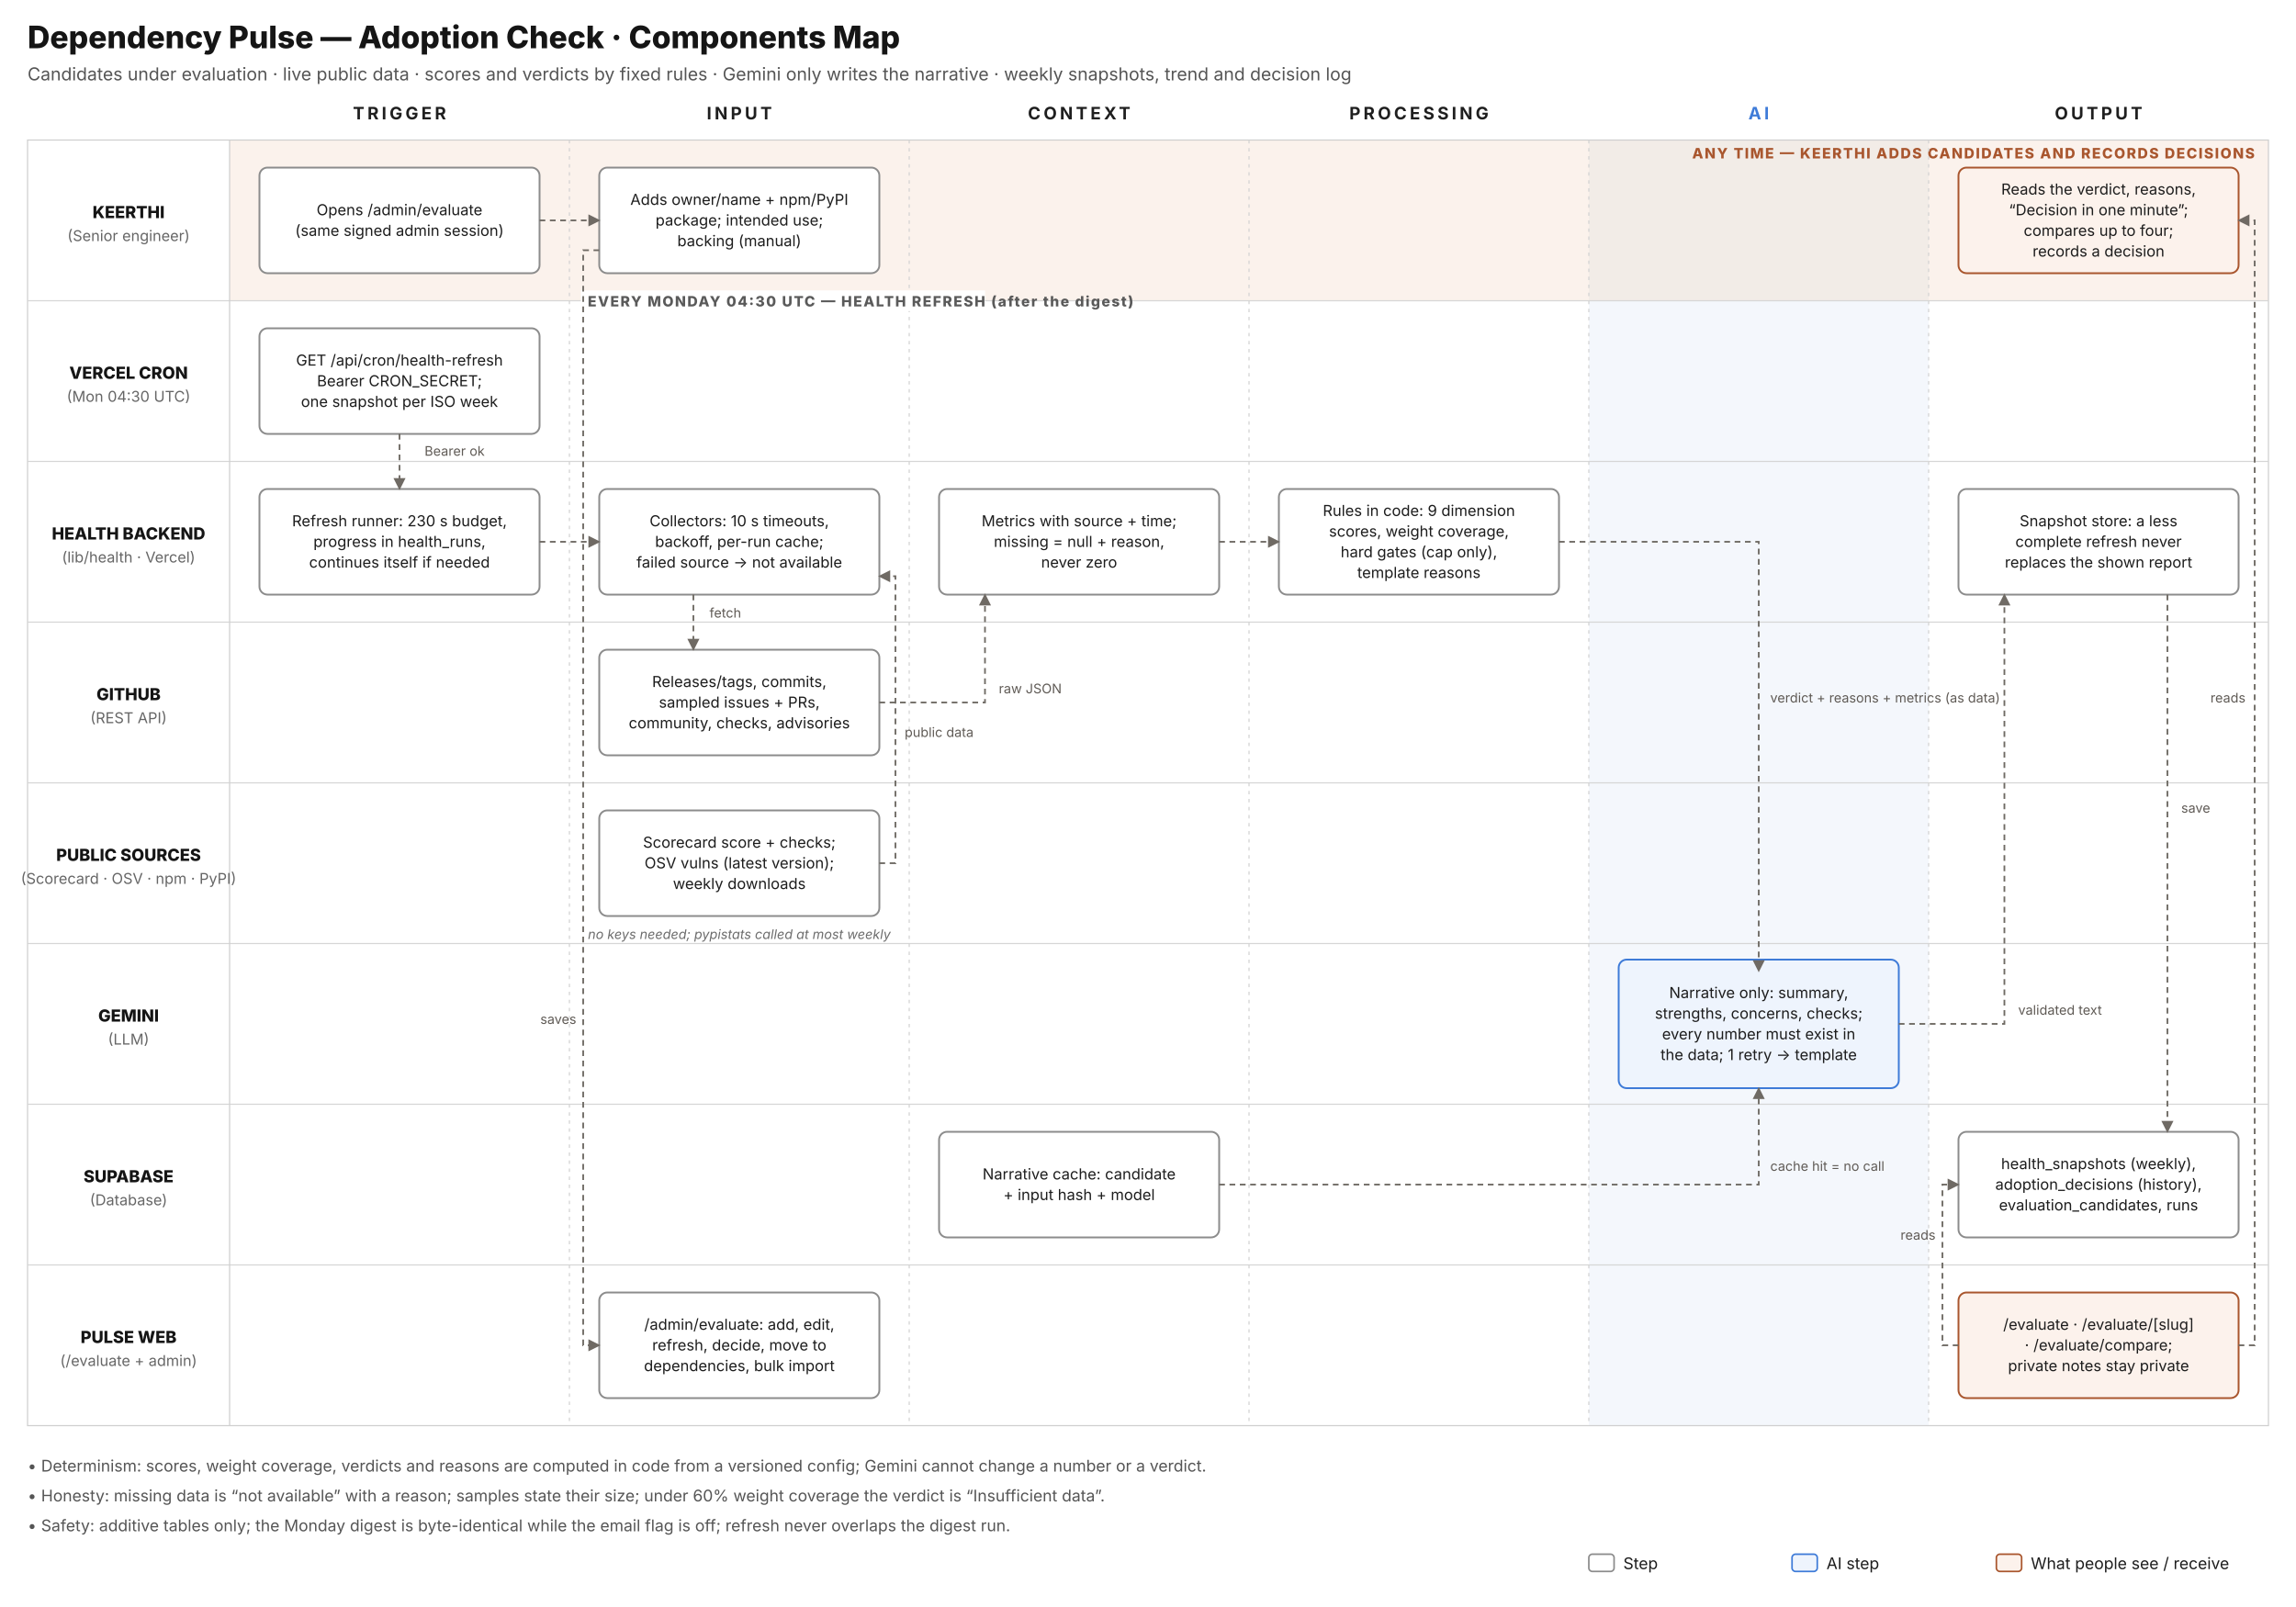
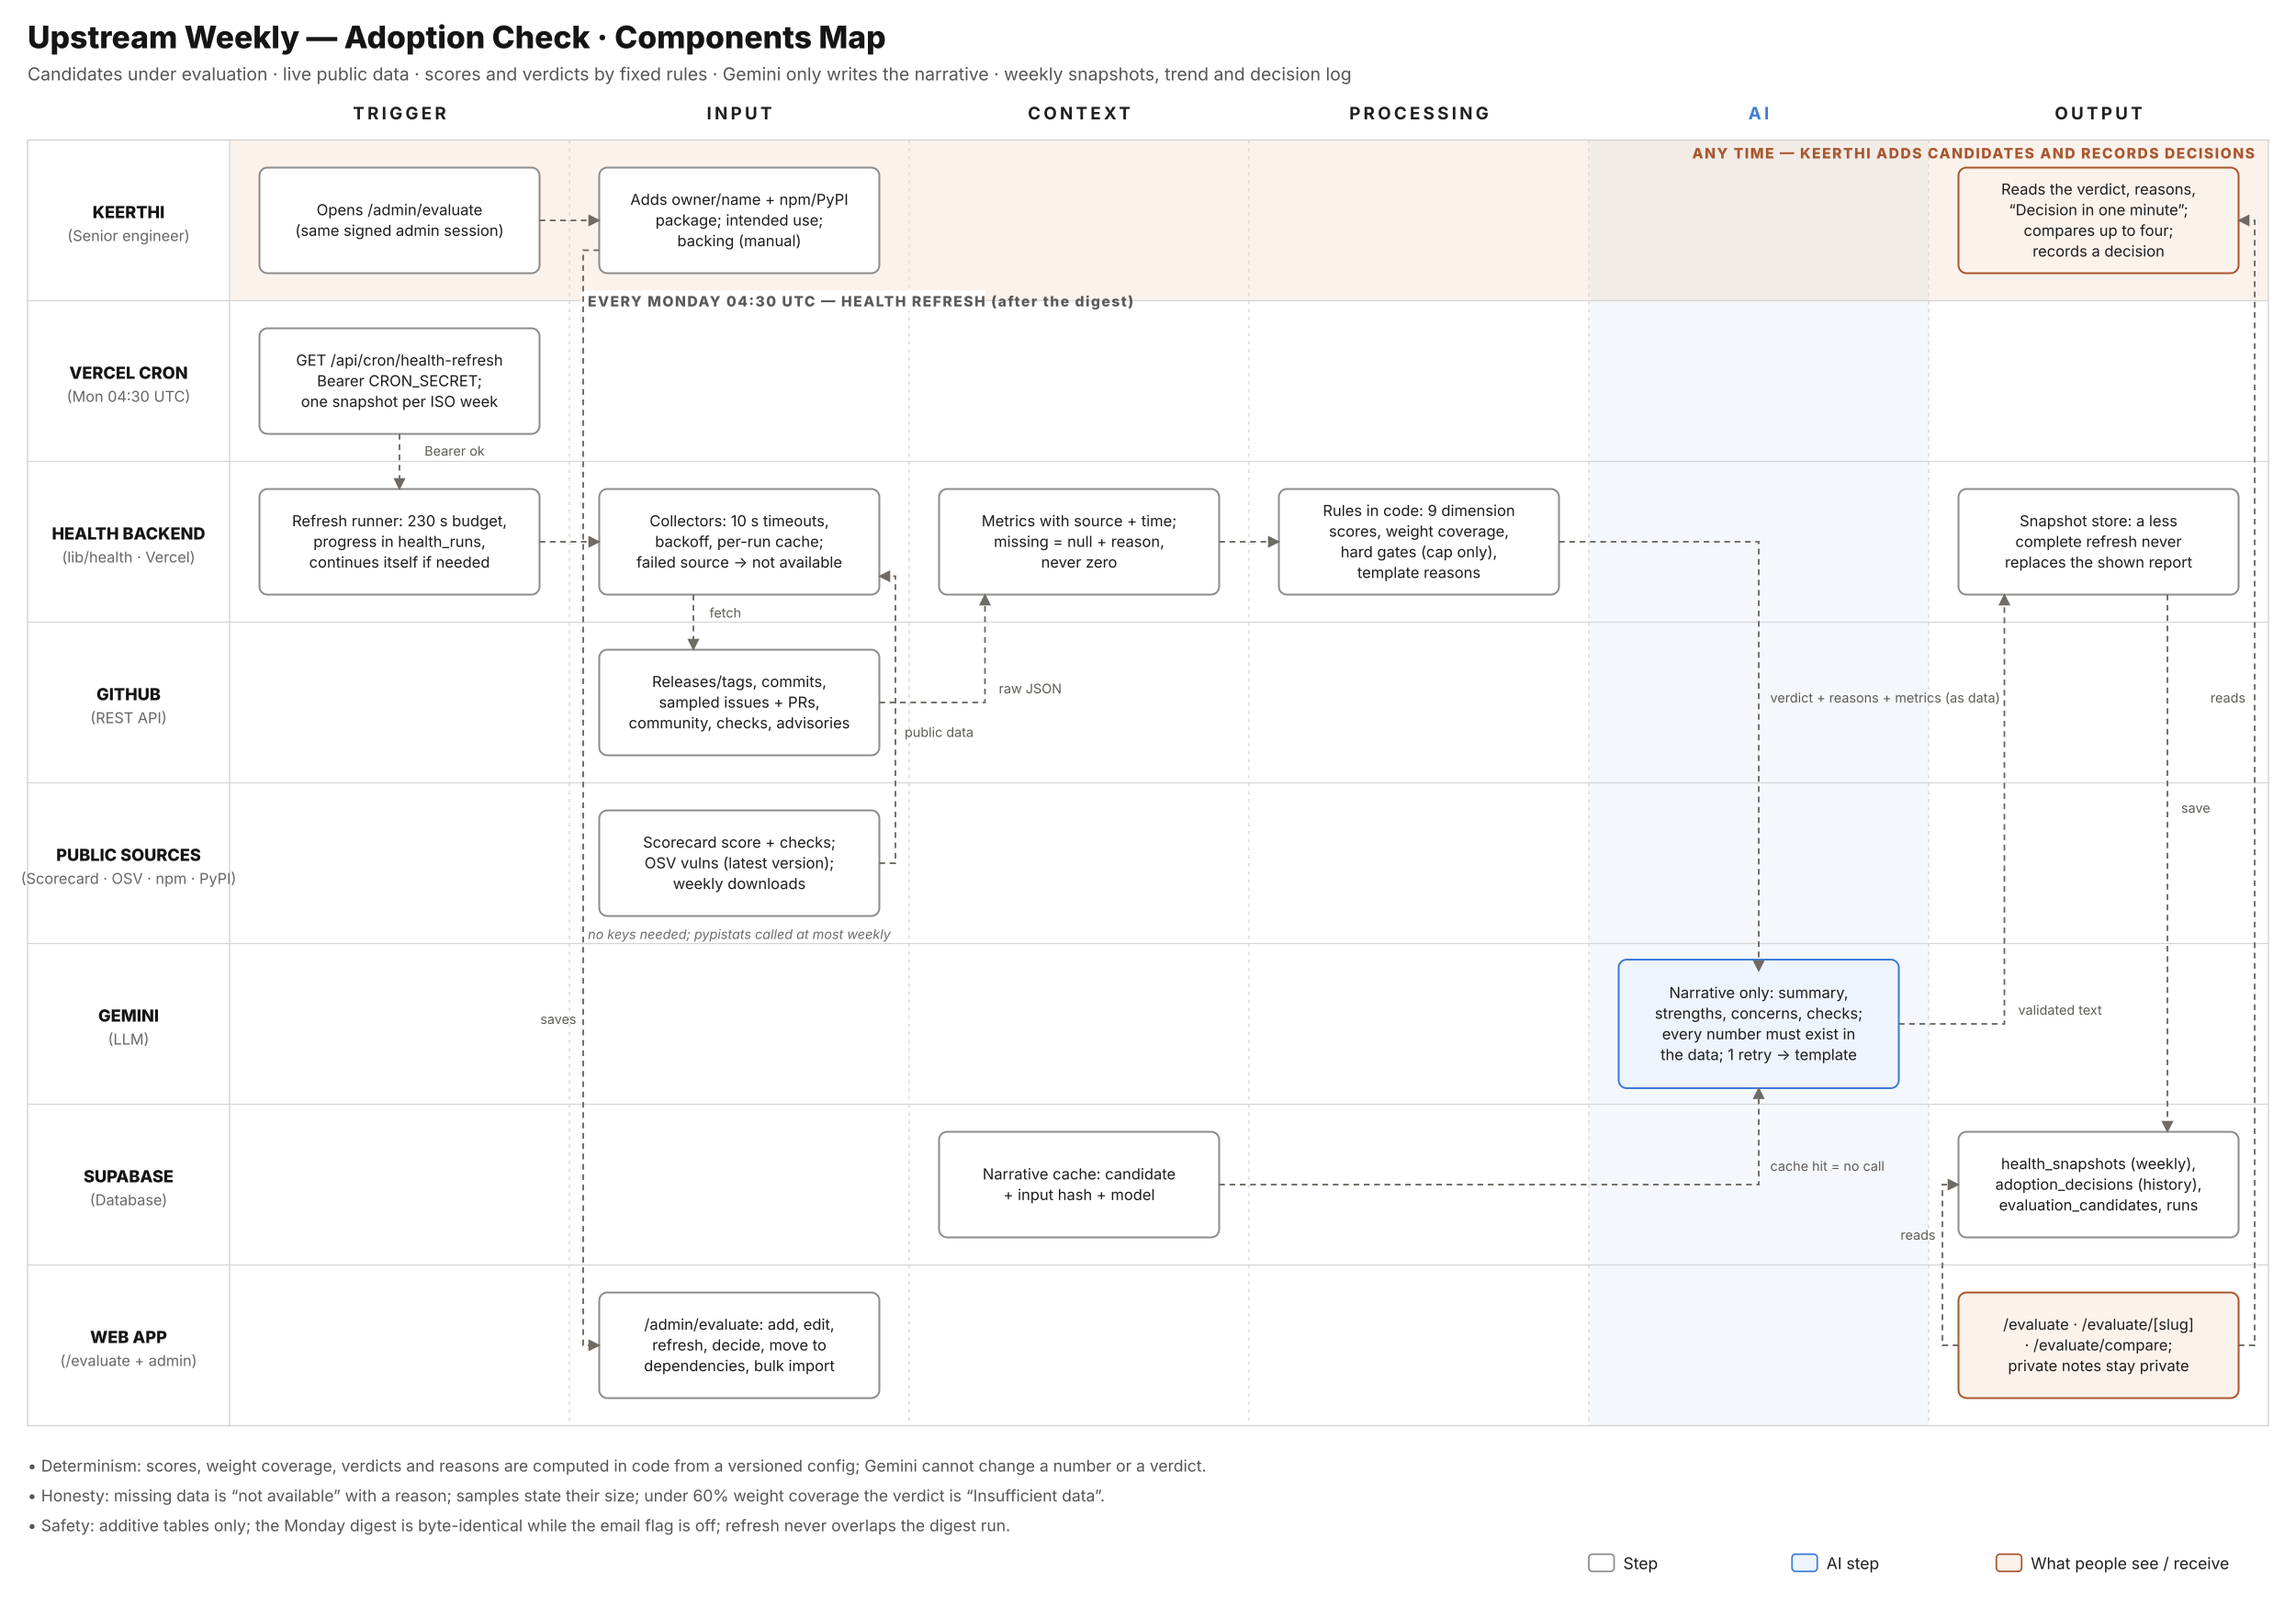
<svg xmlns="http://www.w3.org/2000/svg" viewBox="0 0 2000 1400" width="2000" height="1400">
  <defs>
    <marker id="ah" viewBox="0 0 10 10" refX="9" refY="5" markerWidth="7" markerHeight="7" orient="auto-start-reverse">
      <path d="M0,0 L10,5 L0,10 z" fill="#6f6a64" />
    </marker>
  </defs>
  <rect width="2000" height="1400" fill="#FFFFFF" />
-   <text x="24" y="42" font-family="Inter, -apple-system, 'Helvetica Neue', Arial, sans-serif" font-size="27" font-weight="800" fill="#151515" text-anchor="start" letter-spacing="0">Dependency Pulse — Adoption Check · Components Map</text>
+   <text x="24" y="42" font-family="Inter, -apple-system, 'Helvetica Neue', Arial, sans-serif" font-size="27" font-weight="800" fill="#151515" text-anchor="start" letter-spacing="0">Upstream Weekly — Adoption Check · Components Map</text>
  <text x="24" y="70" font-family="Inter, -apple-system, 'Helvetica Neue', Arial, sans-serif" font-size="15.5" font-weight="400" fill="#555555" text-anchor="start" letter-spacing="0">Candidates under evaluation · live public data · scores and verdicts by fixed rules · Gemini only writes the narrative · weekly snapshots, trend and decision log</text>
  <rect x="200" y="122" width="1776" height="140" fill="#FBF2EC" />
  <rect x="1384" y="122" width="296" height="140" fill="#F2ECE7" />
  <rect x="1384" y="262" width="296" height="980" fill="#F4F7FC" />
  <text x="1964" y="138" font-family="Inter, -apple-system, 'Helvetica Neue', Arial, sans-serif" font-size="12.5" font-weight="800" fill="#A9562E" text-anchor="end" letter-spacing="1.2">ANY TIME — KEERTHI ADDS CANDIDATES AND RECORDS DECISIONS</text>
  <rect x="24" y="122" width="1952" height="1120" fill="none" stroke="#cfcfcf" />
  <line x1="24" x2="1976" y1="262" y2="262" stroke="#d6d6d6" />
  <line x1="24" x2="1976" y1="402" y2="402" stroke="#d6d6d6" />
  <line x1="24" x2="1976" y1="542" y2="542" stroke="#d6d6d6" />
  <line x1="24" x2="1976" y1="682" y2="682" stroke="#d6d6d6" />
  <line x1="24" x2="1976" y1="822" y2="822" stroke="#d6d6d6" />
  <line x1="24" x2="1976" y1="962" y2="962" stroke="#d6d6d6" />
  <line x1="24" x2="1976" y1="1102" y2="1102" stroke="#d6d6d6" />
  <line x1="200" x2="200" y1="122" y2="1242" stroke="#cfcfcf" />
  <line x1="496" x2="496" y1="122" y2="1242" stroke="#d2d2d2" stroke-dasharray="3 4" />
  <line x1="792" x2="792" y1="122" y2="1242" stroke="#d2d2d2" stroke-dasharray="3 4" />
  <line x1="1088" x2="1088" y1="122" y2="1242" stroke="#d2d2d2" stroke-dasharray="3 4" />
  <line x1="1384" x2="1384" y1="122" y2="1242" stroke="#d2d2d2" stroke-dasharray="3 4" />
  <line x1="1680" x2="1680" y1="122" y2="1242" stroke="#d2d2d2" stroke-dasharray="3 4" />
  <text x="348.0" y="104" font-family="Inter, -apple-system, 'Helvetica Neue', Arial, sans-serif" font-size="15" font-weight="700" fill="#1f1f1f" text-anchor="middle" letter-spacing="2.6">TRIGGER</text>
  <text x="644.0" y="104" font-family="Inter, -apple-system, 'Helvetica Neue', Arial, sans-serif" font-size="15" font-weight="700" fill="#1f1f1f" text-anchor="middle" letter-spacing="2.6">INPUT</text>
  <text x="940.0" y="104" font-family="Inter, -apple-system, 'Helvetica Neue', Arial, sans-serif" font-size="15" font-weight="700" fill="#1f1f1f" text-anchor="middle" letter-spacing="2.6">CONTEXT</text>
  <text x="1236.0" y="104" font-family="Inter, -apple-system, 'Helvetica Neue', Arial, sans-serif" font-size="15" font-weight="700" fill="#1f1f1f" text-anchor="middle" letter-spacing="2.6">PROCESSING</text>
  <text x="1532.0" y="104" font-family="Inter, -apple-system, 'Helvetica Neue', Arial, sans-serif" font-size="15" font-weight="700" fill="#3E7BD8" text-anchor="middle" letter-spacing="2.6">AI</text>
  <text x="1828.0" y="104" font-family="Inter, -apple-system, 'Helvetica Neue', Arial, sans-serif" font-size="15" font-weight="700" fill="#1f1f1f" text-anchor="middle" letter-spacing="2.6">OUTPUT</text>
  <text x="112.0" y="190.0" font-family="Inter, -apple-system, 'Helvetica Neue', Arial, sans-serif" font-size="14.5" font-weight="800" fill="#151515" text-anchor="middle" letter-spacing="0">KEERTHI</text>
  <text x="112.0" y="210.0" font-family="Inter, -apple-system, 'Helvetica Neue', Arial, sans-serif" font-size="13" font-weight="400" fill="#666666" text-anchor="middle" letter-spacing="0">(Senior engineer)</text>
  <text x="112.0" y="330.0" font-family="Inter, -apple-system, 'Helvetica Neue', Arial, sans-serif" font-size="14.5" font-weight="800" fill="#151515" text-anchor="middle" letter-spacing="0">VERCEL CRON</text>
  <text x="112.0" y="350.0" font-family="Inter, -apple-system, 'Helvetica Neue', Arial, sans-serif" font-size="13" font-weight="400" fill="#666666" text-anchor="middle" letter-spacing="0">(Mon 04:30 UTC)</text>
  <text x="112.0" y="470.0" font-family="Inter, -apple-system, 'Helvetica Neue', Arial, sans-serif" font-size="14.5" font-weight="800" fill="#151515" text-anchor="middle" letter-spacing="0">HEALTH BACKEND</text>
  <text x="112.0" y="490.0" font-family="Inter, -apple-system, 'Helvetica Neue', Arial, sans-serif" font-size="13" font-weight="400" fill="#666666" text-anchor="middle" letter-spacing="0">(lib/health · Vercel)</text>
  <text x="112.0" y="610.0" font-family="Inter, -apple-system, 'Helvetica Neue', Arial, sans-serif" font-size="14.5" font-weight="800" fill="#151515" text-anchor="middle" letter-spacing="0">GITHUB</text>
  <text x="112.0" y="630.0" font-family="Inter, -apple-system, 'Helvetica Neue', Arial, sans-serif" font-size="13" font-weight="400" fill="#666666" text-anchor="middle" letter-spacing="0">(REST API)</text>
  <text x="112.0" y="750.0" font-family="Inter, -apple-system, 'Helvetica Neue', Arial, sans-serif" font-size="14.5" font-weight="800" fill="#151515" text-anchor="middle" letter-spacing="0">PUBLIC SOURCES</text>
  <text x="112.0" y="770.0" font-family="Inter, -apple-system, 'Helvetica Neue', Arial, sans-serif" font-size="13" font-weight="400" fill="#666666" text-anchor="middle" letter-spacing="0">(Scorecard · OSV · npm · PyPI)</text>
  <text x="112.0" y="890.0" font-family="Inter, -apple-system, 'Helvetica Neue', Arial, sans-serif" font-size="14.5" font-weight="800" fill="#151515" text-anchor="middle" letter-spacing="0">GEMINI</text>
  <text x="112.0" y="910.0" font-family="Inter, -apple-system, 'Helvetica Neue', Arial, sans-serif" font-size="13" font-weight="400" fill="#666666" text-anchor="middle" letter-spacing="0">(LLM)</text>
  <text x="112.0" y="1030.0" font-family="Inter, -apple-system, 'Helvetica Neue', Arial, sans-serif" font-size="14.5" font-weight="800" fill="#151515" text-anchor="middle" letter-spacing="0">SUPABASE</text>
  <text x="112.0" y="1050.0" font-family="Inter, -apple-system, 'Helvetica Neue', Arial, sans-serif" font-size="13" font-weight="400" fill="#666666" text-anchor="middle" letter-spacing="0">(Database)</text>
-   <text x="112.0" y="1170.0" font-family="Inter, -apple-system, 'Helvetica Neue', Arial, sans-serif" font-size="14.5" font-weight="800" fill="#151515" text-anchor="middle" letter-spacing="0">PULSE WEB</text>
+   <text x="112.0" y="1170.0" font-family="Inter, -apple-system, 'Helvetica Neue', Arial, sans-serif" font-size="14.5" font-weight="800" fill="#151515" text-anchor="middle" letter-spacing="0">WEB APP</text>
  <text x="112.0" y="1190.0" font-family="Inter, -apple-system, 'Helvetica Neue', Arial, sans-serif" font-size="13" font-weight="400" fill="#666666" text-anchor="middle" letter-spacing="0">(/evaluate + admin)</text>
  <rect x="506" y="253" width="352" height="18" fill="#FFFFFF" />
  <text x="512" y="267" font-family="Inter, -apple-system, 'Helvetica Neue', Arial, sans-serif" font-size="12.5" font-weight="800" fill="#5a5a5a" text-anchor="start" letter-spacing="1.2">EVERY MONDAY 04:30 UTC — HEALTH REFRESH (after the digest)</text>
  <rect x="226" y="146.0" width="244" height="92" rx="7" fill="#FFFFFF" stroke="#8C8C8C" stroke-width="1.6" />
  <text x="348.0" y="187.5" font-family="Inter, -apple-system, 'Helvetica Neue', Arial, sans-serif" font-size="13.2" font-weight="400" fill="#1d1d1d" text-anchor="middle" letter-spacing="0">Opens /admin/evaluate</text>
  <text x="348.0" y="205.5" font-family="Inter, -apple-system, 'Helvetica Neue', Arial, sans-serif" font-size="13.2" font-weight="400" fill="#1d1d1d" text-anchor="middle" letter-spacing="0">(same signed admin session)</text>
  <rect x="522" y="146.0" width="244" height="92" rx="7" fill="#FFFFFF" stroke="#8C8C8C" stroke-width="1.6" />
  <text x="644.0" y="178.5" font-family="Inter, -apple-system, 'Helvetica Neue', Arial, sans-serif" font-size="13.2" font-weight="400" fill="#1d1d1d" text-anchor="middle" letter-spacing="0">Adds owner/name + npm/PyPI</text>
  <text x="644.0" y="196.5" font-family="Inter, -apple-system, 'Helvetica Neue', Arial, sans-serif" font-size="13.2" font-weight="400" fill="#1d1d1d" text-anchor="middle" letter-spacing="0">package; intended use;</text>
  <text x="644.0" y="214.5" font-family="Inter, -apple-system, 'Helvetica Neue', Arial, sans-serif" font-size="13.2" font-weight="400" fill="#1d1d1d" text-anchor="middle" letter-spacing="0">backing (manual)</text>
  <rect x="1706" y="146.0" width="244" height="92" rx="7" fill="#FCF2EC" stroke="#A9562E" stroke-width="1.6" />
  <text x="1828.0" y="169.5" font-family="Inter, -apple-system, 'Helvetica Neue', Arial, sans-serif" font-size="13.2" font-weight="400" fill="#1d1d1d" text-anchor="middle" letter-spacing="0">Reads the verdict, reasons,</text>
  <text x="1828.0" y="187.5" font-family="Inter, -apple-system, 'Helvetica Neue', Arial, sans-serif" font-size="13.2" font-weight="400" fill="#1d1d1d" text-anchor="middle" letter-spacing="0">“Decision in one minute”;</text>
  <text x="1828.0" y="205.5" font-family="Inter, -apple-system, 'Helvetica Neue', Arial, sans-serif" font-size="13.2" font-weight="400" fill="#1d1d1d" text-anchor="middle" letter-spacing="0">compares up to four;</text>
  <text x="1828.0" y="223.5" font-family="Inter, -apple-system, 'Helvetica Neue', Arial, sans-serif" font-size="13.2" font-weight="400" fill="#1d1d1d" text-anchor="middle" letter-spacing="0">records a decision</text>
  <rect x="226" y="286.0" width="244" height="92" rx="7" fill="#FFFFFF" stroke="#8C8C8C" stroke-width="1.6" />
  <text x="348.0" y="318.5" font-family="Inter, -apple-system, 'Helvetica Neue', Arial, sans-serif" font-size="13.2" font-weight="400" fill="#1d1d1d" text-anchor="middle" letter-spacing="0">GET /api/cron/health-refresh</text>
  <text x="348.0" y="336.5" font-family="Inter, -apple-system, 'Helvetica Neue', Arial, sans-serif" font-size="13.2" font-weight="400" fill="#1d1d1d" text-anchor="middle" letter-spacing="0">Bearer CRON_SECRET;</text>
  <text x="348.0" y="354.5" font-family="Inter, -apple-system, 'Helvetica Neue', Arial, sans-serif" font-size="13.2" font-weight="400" fill="#1d1d1d" text-anchor="middle" letter-spacing="0">one snapshot per ISO week</text>
  <rect x="226" y="426.0" width="244" height="92" rx="7" fill="#FFFFFF" stroke="#8C8C8C" stroke-width="1.6" />
  <text x="348.0" y="458.5" font-family="Inter, -apple-system, 'Helvetica Neue', Arial, sans-serif" font-size="13.2" font-weight="400" fill="#1d1d1d" text-anchor="middle" letter-spacing="0">Refresh runner: 230 s budget,</text>
  <text x="348.0" y="476.5" font-family="Inter, -apple-system, 'Helvetica Neue', Arial, sans-serif" font-size="13.2" font-weight="400" fill="#1d1d1d" text-anchor="middle" letter-spacing="0">progress in health_runs,</text>
  <text x="348.0" y="494.5" font-family="Inter, -apple-system, 'Helvetica Neue', Arial, sans-serif" font-size="13.2" font-weight="400" fill="#1d1d1d" text-anchor="middle" letter-spacing="0">continues itself if needed</text>
  <rect x="522" y="426.0" width="244" height="92" rx="7" fill="#FFFFFF" stroke="#8C8C8C" stroke-width="1.6" />
  <text x="644.0" y="458.5" font-family="Inter, -apple-system, 'Helvetica Neue', Arial, sans-serif" font-size="13.2" font-weight="400" fill="#1d1d1d" text-anchor="middle" letter-spacing="0">Collectors: 10 s timeouts,</text>
  <text x="644.0" y="476.5" font-family="Inter, -apple-system, 'Helvetica Neue', Arial, sans-serif" font-size="13.2" font-weight="400" fill="#1d1d1d" text-anchor="middle" letter-spacing="0">backoff, per-run cache;</text>
  <text x="644.0" y="494.5" font-family="Inter, -apple-system, 'Helvetica Neue', Arial, sans-serif" font-size="13.2" font-weight="400" fill="#1d1d1d" text-anchor="middle" letter-spacing="0">failed source → not available</text>
  <rect x="818" y="426.0" width="244" height="92" rx="7" fill="#FFFFFF" stroke="#8C8C8C" stroke-width="1.6" />
  <text x="940.0" y="458.5" font-family="Inter, -apple-system, 'Helvetica Neue', Arial, sans-serif" font-size="13.2" font-weight="400" fill="#1d1d1d" text-anchor="middle" letter-spacing="0">Metrics with source + time;</text>
  <text x="940.0" y="476.5" font-family="Inter, -apple-system, 'Helvetica Neue', Arial, sans-serif" font-size="13.2" font-weight="400" fill="#1d1d1d" text-anchor="middle" letter-spacing="0">missing = null + reason,</text>
  <text x="940.0" y="494.5" font-family="Inter, -apple-system, 'Helvetica Neue', Arial, sans-serif" font-size="13.2" font-weight="400" fill="#1d1d1d" text-anchor="middle" letter-spacing="0">never zero</text>
  <rect x="1114" y="426.0" width="244" height="92" rx="7" fill="#FFFFFF" stroke="#8C8C8C" stroke-width="1.6" />
  <text x="1236.0" y="449.5" font-family="Inter, -apple-system, 'Helvetica Neue', Arial, sans-serif" font-size="13.2" font-weight="400" fill="#1d1d1d" text-anchor="middle" letter-spacing="0">Rules in code: 9 dimension</text>
  <text x="1236.0" y="467.5" font-family="Inter, -apple-system, 'Helvetica Neue', Arial, sans-serif" font-size="13.2" font-weight="400" fill="#1d1d1d" text-anchor="middle" letter-spacing="0">scores, weight coverage,</text>
  <text x="1236.0" y="485.5" font-family="Inter, -apple-system, 'Helvetica Neue', Arial, sans-serif" font-size="13.2" font-weight="400" fill="#1d1d1d" text-anchor="middle" letter-spacing="0">hard gates (cap only),</text>
  <text x="1236.0" y="503.5" font-family="Inter, -apple-system, 'Helvetica Neue', Arial, sans-serif" font-size="13.2" font-weight="400" fill="#1d1d1d" text-anchor="middle" letter-spacing="0">template reasons</text>
  <rect x="1706" y="426.0" width="244" height="92" rx="7" fill="#FFFFFF" stroke="#8C8C8C" stroke-width="1.6" />
  <text x="1828.0" y="458.5" font-family="Inter, -apple-system, 'Helvetica Neue', Arial, sans-serif" font-size="13.2" font-weight="400" fill="#1d1d1d" text-anchor="middle" letter-spacing="0">Snapshot store: a less</text>
  <text x="1828.0" y="476.5" font-family="Inter, -apple-system, 'Helvetica Neue', Arial, sans-serif" font-size="13.2" font-weight="400" fill="#1d1d1d" text-anchor="middle" letter-spacing="0">complete refresh never</text>
  <text x="1828.0" y="494.5" font-family="Inter, -apple-system, 'Helvetica Neue', Arial, sans-serif" font-size="13.2" font-weight="400" fill="#1d1d1d" text-anchor="middle" letter-spacing="0">replaces the shown report</text>
  <rect x="522" y="566.0" width="244" height="92" rx="7" fill="#FFFFFF" stroke="#8C8C8C" stroke-width="1.6" />
  <text x="644.0" y="598.5" font-family="Inter, -apple-system, 'Helvetica Neue', Arial, sans-serif" font-size="13.2" font-weight="400" fill="#1d1d1d" text-anchor="middle" letter-spacing="0">Releases/tags, commits,</text>
  <text x="644.0" y="616.5" font-family="Inter, -apple-system, 'Helvetica Neue', Arial, sans-serif" font-size="13.2" font-weight="400" fill="#1d1d1d" text-anchor="middle" letter-spacing="0">sampled issues + PRs,</text>
  <text x="644.0" y="634.5" font-family="Inter, -apple-system, 'Helvetica Neue', Arial, sans-serif" font-size="13.2" font-weight="400" fill="#1d1d1d" text-anchor="middle" letter-spacing="0">community, checks, advisories</text>
  <rect x="522" y="706.0" width="244" height="92" rx="7" fill="#FFFFFF" stroke="#8C8C8C" stroke-width="1.6" />
  <text x="644.0" y="738.5" font-family="Inter, -apple-system, 'Helvetica Neue', Arial, sans-serif" font-size="13.2" font-weight="400" fill="#1d1d1d" text-anchor="middle" letter-spacing="0">Scorecard score + checks;</text>
  <text x="644.0" y="756.5" font-family="Inter, -apple-system, 'Helvetica Neue', Arial, sans-serif" font-size="13.2" font-weight="400" fill="#1d1d1d" text-anchor="middle" letter-spacing="0">OSV vulns (latest version);</text>
  <text x="644.0" y="774.5" font-family="Inter, -apple-system, 'Helvetica Neue', Arial, sans-serif" font-size="13.2" font-weight="400" fill="#1d1d1d" text-anchor="middle" letter-spacing="0">weekly downloads</text>
  <rect x="1410" y="836.0" width="244" height="112" rx="7" fill="#EEF4FD" stroke="#3E7BD8" stroke-width="1.6" />
  <text x="1532.0" y="869.5" font-family="Inter, -apple-system, 'Helvetica Neue', Arial, sans-serif" font-size="13.2" font-weight="400" fill="#1d1d1d" text-anchor="middle" letter-spacing="0">Narrative only: summary,</text>
  <text x="1532.0" y="887.5" font-family="Inter, -apple-system, 'Helvetica Neue', Arial, sans-serif" font-size="13.2" font-weight="400" fill="#1d1d1d" text-anchor="middle" letter-spacing="0">strengths, concerns, checks;</text>
  <text x="1532.0" y="905.5" font-family="Inter, -apple-system, 'Helvetica Neue', Arial, sans-serif" font-size="13.2" font-weight="400" fill="#1d1d1d" text-anchor="middle" letter-spacing="0">every number must exist in</text>
  <text x="1532.0" y="923.5" font-family="Inter, -apple-system, 'Helvetica Neue', Arial, sans-serif" font-size="13.2" font-weight="400" fill="#1d1d1d" text-anchor="middle" letter-spacing="0">the data; 1 retry → template</text>
  <rect x="818" y="986.0" width="244" height="92" rx="7" fill="#FFFFFF" stroke="#8C8C8C" stroke-width="1.6" />
  <text x="940.0" y="1027.5" font-family="Inter, -apple-system, 'Helvetica Neue', Arial, sans-serif" font-size="13.2" font-weight="400" fill="#1d1d1d" text-anchor="middle" letter-spacing="0">Narrative cache: candidate</text>
  <text x="940.0" y="1045.5" font-family="Inter, -apple-system, 'Helvetica Neue', Arial, sans-serif" font-size="13.2" font-weight="400" fill="#1d1d1d" text-anchor="middle" letter-spacing="0">+ input hash + model</text>
  <rect x="1706" y="986.0" width="244" height="92" rx="7" fill="#FFFFFF" stroke="#8C8C8C" stroke-width="1.6" />
  <text x="1828.0" y="1018.5" font-family="Inter, -apple-system, 'Helvetica Neue', Arial, sans-serif" font-size="13.2" font-weight="400" fill="#1d1d1d" text-anchor="middle" letter-spacing="0">health_snapshots (weekly),</text>
  <text x="1828.0" y="1036.5" font-family="Inter, -apple-system, 'Helvetica Neue', Arial, sans-serif" font-size="13.2" font-weight="400" fill="#1d1d1d" text-anchor="middle" letter-spacing="0">adoption_decisions (history),</text>
  <text x="1828.0" y="1054.5" font-family="Inter, -apple-system, 'Helvetica Neue', Arial, sans-serif" font-size="13.2" font-weight="400" fill="#1d1d1d" text-anchor="middle" letter-spacing="0">evaluation_candidates, runs</text>
  <rect x="522" y="1126.0" width="244" height="92" rx="7" fill="#FFFFFF" stroke="#8C8C8C" stroke-width="1.6" />
  <text x="644.0" y="1158.5" font-family="Inter, -apple-system, 'Helvetica Neue', Arial, sans-serif" font-size="13.2" font-weight="400" fill="#1d1d1d" text-anchor="middle" letter-spacing="0">/admin/evaluate: add, edit,</text>
  <text x="644.0" y="1176.5" font-family="Inter, -apple-system, 'Helvetica Neue', Arial, sans-serif" font-size="13.2" font-weight="400" fill="#1d1d1d" text-anchor="middle" letter-spacing="0">refresh, decide, move to</text>
  <text x="644.0" y="1194.5" font-family="Inter, -apple-system, 'Helvetica Neue', Arial, sans-serif" font-size="13.2" font-weight="400" fill="#1d1d1d" text-anchor="middle" letter-spacing="0">dependencies, bulk import</text>
  <rect x="1706" y="1126.0" width="244" height="92" rx="7" fill="#FCF2EC" stroke="#A9562E" stroke-width="1.6" />
  <text x="1828.0" y="1158.5" font-family="Inter, -apple-system, 'Helvetica Neue', Arial, sans-serif" font-size="13.2" font-weight="400" fill="#1d1d1d" text-anchor="middle" letter-spacing="0">/evaluate · /evaluate/[slug]</text>
  <text x="1828.0" y="1176.5" font-family="Inter, -apple-system, 'Helvetica Neue', Arial, sans-serif" font-size="13.2" font-weight="400" fill="#1d1d1d" text-anchor="middle" letter-spacing="0">· /evaluate/compare;</text>
  <text x="1828.0" y="1194.5" font-family="Inter, -apple-system, 'Helvetica Neue', Arial, sans-serif" font-size="13.2" font-weight="400" fill="#1d1d1d" text-anchor="middle" letter-spacing="0">private notes stay private</text>
  <text x="644.0" y="818" font-family="Inter, -apple-system, 'Helvetica Neue', Arial, sans-serif" font-size="11.5" font-weight="400" fill="#6b6b6b" text-anchor="middle" letter-spacing="0" font-style="italic">no keys needed; pypistats called at most weekly</text>
  <path d="M470,192.0 L522,192.0" fill="none" stroke="#6f6a64" stroke-width="1.5" stroke-dasharray="5 4" marker-end="url(#ah)" />
  <path d="M522,218.0 L508,218.0 L508,1172.0 L522,1172.0" fill="none" stroke="#6f6a64" stroke-width="1.5" stroke-dasharray="5 4" marker-end="url(#ah)" />
  <text x="502" y="892.0" font-family="Inter, -apple-system, 'Helvetica Neue', Arial, sans-serif" font-size="11.5" font-weight="400" fill="#5f5a55" text-anchor="end" letter-spacing="0">saves</text>
  <path d="M348.0,378 L348.0,426" fill="none" stroke="#6f6a64" stroke-width="1.5" stroke-dasharray="5 4" marker-end="url(#ah)" />
  <text x="396.0" y="397" font-family="Inter, -apple-system, 'Helvetica Neue', Arial, sans-serif" font-size="11.5" font-weight="400" fill="#5f5a55" text-anchor="middle" letter-spacing="0">Bearer ok</text>
  <path d="M470,472.0 L522,472.0" fill="none" stroke="#6f6a64" stroke-width="1.5" stroke-dasharray="5 4" marker-end="url(#ah)" />
  <path d="M604.0,518 L604.0,566" fill="none" stroke="#6f6a64" stroke-width="1.5" stroke-dasharray="5 4" marker-end="url(#ah)" />
  <text x="618.0" y="538" font-family="Inter, -apple-system, 'Helvetica Neue', Arial, sans-serif" font-size="11.5" font-weight="400" fill="#5f5a55" text-anchor="start" letter-spacing="0">fetch</text>
  <path d="M766,752.0 L780,752.0 L780,502.0 L766,502.0" fill="none" stroke="#6f6a64" stroke-width="1.5" stroke-dasharray="5 4" marker-end="url(#ah)" />
  <text x="788" y="642.0" font-family="Inter, -apple-system, 'Helvetica Neue', Arial, sans-serif" font-size="11.5" font-weight="400" fill="#5f5a55" text-anchor="start" letter-spacing="0">public data</text>
  <path d="M766,612.0 L858,612.0 L858,518" fill="none" stroke="#6f6a64" stroke-width="1.5" stroke-dasharray="5 4" marker-end="url(#ah)" />
  <text x="870" y="604.0" font-family="Inter, -apple-system, 'Helvetica Neue', Arial, sans-serif" font-size="11.5" font-weight="400" fill="#5f5a55" text-anchor="start" letter-spacing="0">raw JSON</text>
  <path d="M1062,472.0 L1114,472.0" fill="none" stroke="#6f6a64" stroke-width="1.5" stroke-dasharray="5 4" marker-end="url(#ah)" />
  <path d="M1358,472.0 L1532.0,472.0 L1532.0,846" fill="none" stroke="#6f6a64" stroke-width="1.5" stroke-dasharray="5 4" marker-end="url(#ah)" />
  <text x="1542.0" y="612.0" font-family="Inter, -apple-system, 'Helvetica Neue', Arial, sans-serif" font-size="11.5" font-weight="400" fill="#5f5a55" text-anchor="start" letter-spacing="0">verdict + reasons + metrics (as data)</text>
  <path d="M1654,892.0 L1746,892.0 L1746,518" fill="none" stroke="#6f6a64" stroke-width="1.5" stroke-dasharray="5 4" marker-end="url(#ah)" />
  <text x="1758" y="884.0" font-family="Inter, -apple-system, 'Helvetica Neue', Arial, sans-serif" font-size="11.5" font-weight="400" fill="#5f5a55" text-anchor="start" letter-spacing="0">validated text</text>
  <path d="M1062,1032.0 L1532.0,1032.0 L1532.0,948" fill="none" stroke="#6f6a64" stroke-width="1.5" stroke-dasharray="5 4" marker-end="url(#ah)" />
  <text x="1542.0" y="1020.0" font-family="Inter, -apple-system, 'Helvetica Neue', Arial, sans-serif" font-size="11.5" font-weight="400" fill="#5f5a55" text-anchor="start" letter-spacing="0">cache hit = no call</text>
  <path d="M1888.0,518 L1888.0,986" fill="none" stroke="#6f6a64" stroke-width="1.5" stroke-dasharray="5 4" marker-end="url(#ah)" />
  <text x="1900.0" y="708" font-family="Inter, -apple-system, 'Helvetica Neue', Arial, sans-serif" font-size="11.5" font-weight="400" fill="#5f5a55" text-anchor="start" letter-spacing="0">save</text>
  <path d="M1706,1172.0 L1692,1172.0 L1692,1032.0 L1706,1032.0" fill="none" stroke="#6f6a64" stroke-width="1.5" stroke-dasharray="5 4" marker-end="url(#ah)" />
  <text x="1686" y="1080.0" font-family="Inter, -apple-system, 'Helvetica Neue', Arial, sans-serif" font-size="11.5" font-weight="400" fill="#5f5a55" text-anchor="end" letter-spacing="0">reads</text>
  <path d="M1950,1172.0 L1964,1172.0 L1964,192.0 L1950,192.0" fill="none" stroke="#6f6a64" stroke-width="1.5" stroke-dasharray="5 4" marker-end="url(#ah)" />
  <text x="1956" y="612.0" font-family="Inter, -apple-system, 'Helvetica Neue', Arial, sans-serif" font-size="11.5" font-weight="400" fill="#5f5a55" text-anchor="end" letter-spacing="0">reads</text>
  <text x="24" y="1282" font-family="Inter, -apple-system, 'Helvetica Neue', Arial, sans-serif" font-size="14" fill="#555555">• Determinism: scores, weight coverage, verdicts and reasons are computed in code from a versioned config; Gemini cannot change a number or a verdict.</text>
  <text x="24" y="1308" font-family="Inter, -apple-system, 'Helvetica Neue', Arial, sans-serif" font-size="14" fill="#555555">• Honesty: missing data is “not available” with a reason; samples state their size; under 60% weight coverage the verdict is “Insufficient data”.</text>
  <text x="24" y="1334" font-family="Inter, -apple-system, 'Helvetica Neue', Arial, sans-serif" font-size="14" fill="#555555">• Safety: additive tables only; the Monday digest is byte-identical while the email flag is off; refresh never overlaps the digest run.</text>
  <rect x="1384" y="1354" width="22" height="15" rx="3" fill="#FFFFFF" stroke="#8C8C8C" stroke-width="1.4" />
  <text x="1414" y="1367" font-family="Inter, -apple-system, 'Helvetica Neue', Arial, sans-serif" font-size="14" font-weight="400" fill="#1d1d1d" text-anchor="start" letter-spacing="0">Step</text>
  <rect x="1561" y="1354" width="22" height="15" rx="3" fill="#EEF4FD" stroke="#3E7BD8" stroke-width="1.4" />
  <text x="1591" y="1367" font-family="Inter, -apple-system, 'Helvetica Neue', Arial, sans-serif" font-size="14" font-weight="400" fill="#1d1d1d" text-anchor="start" letter-spacing="0">AI step</text>
  <rect x="1739" y="1354" width="22" height="15" rx="3" fill="#FCF2EC" stroke="#A9562E" stroke-width="1.4" />
  <text x="1769" y="1367" font-family="Inter, -apple-system, 'Helvetica Neue', Arial, sans-serif" font-size="14" font-weight="400" fill="#1d1d1d" text-anchor="start" letter-spacing="0">What people see / receive</text>
</svg>
